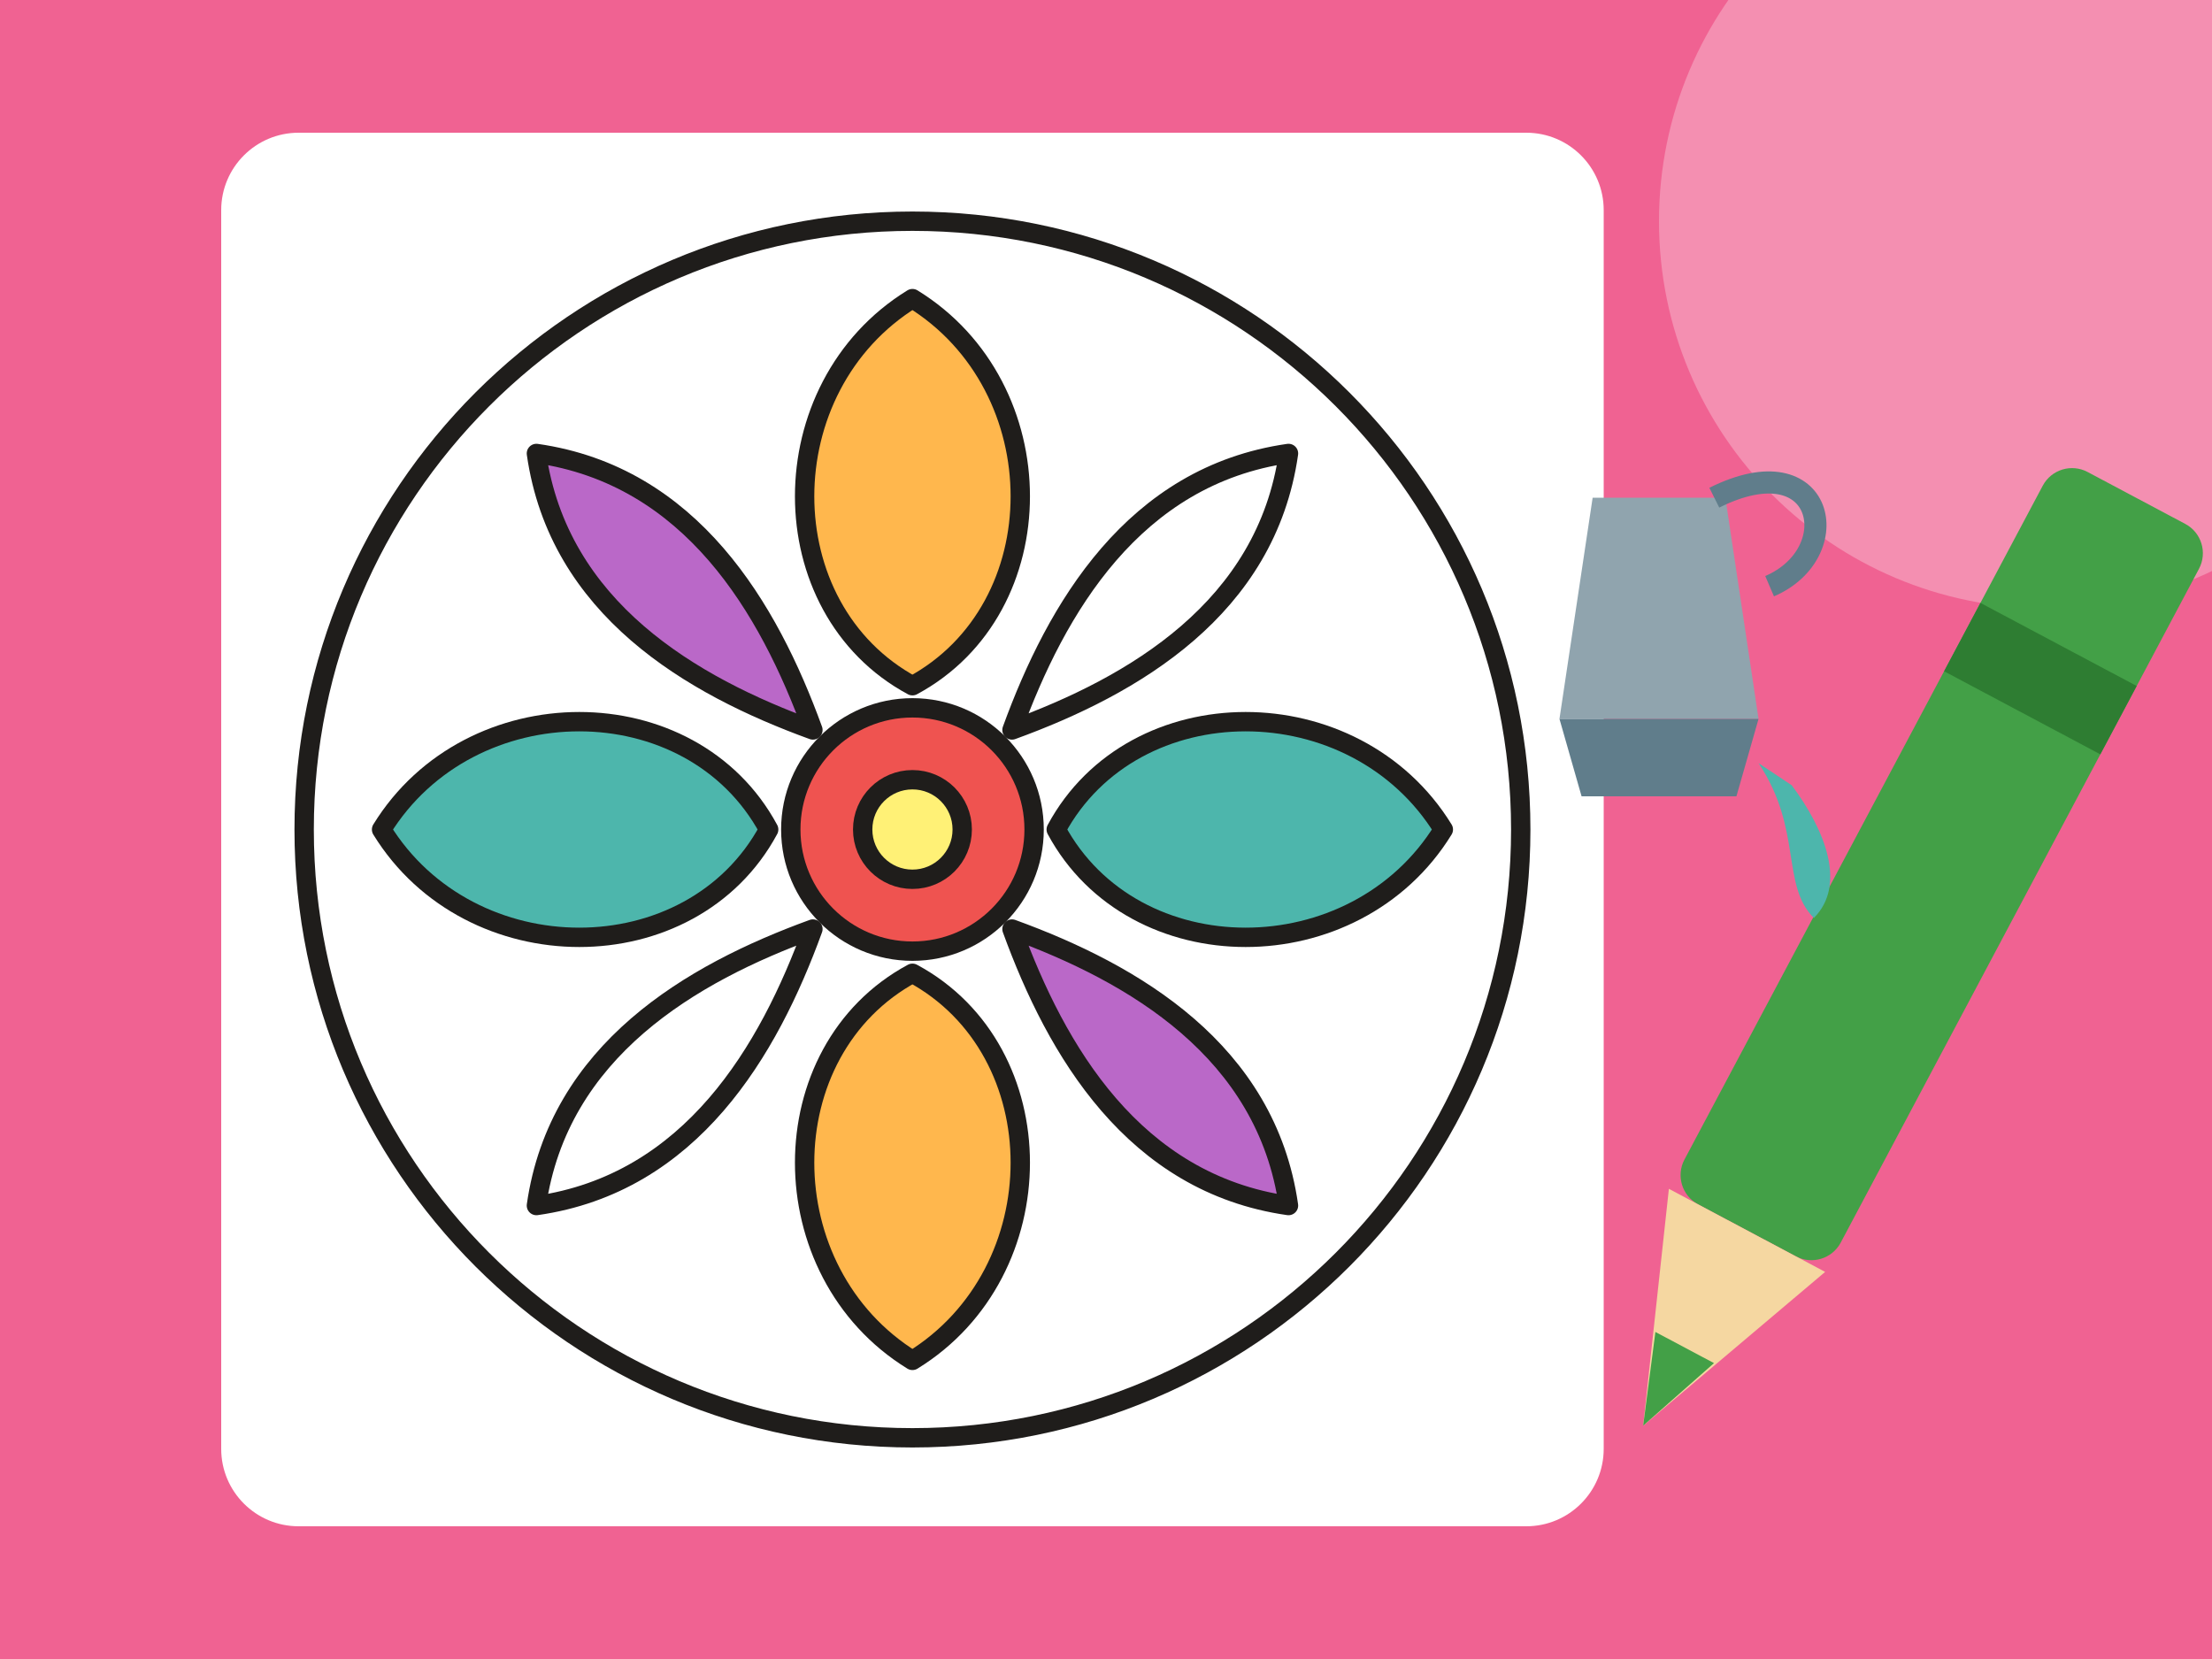
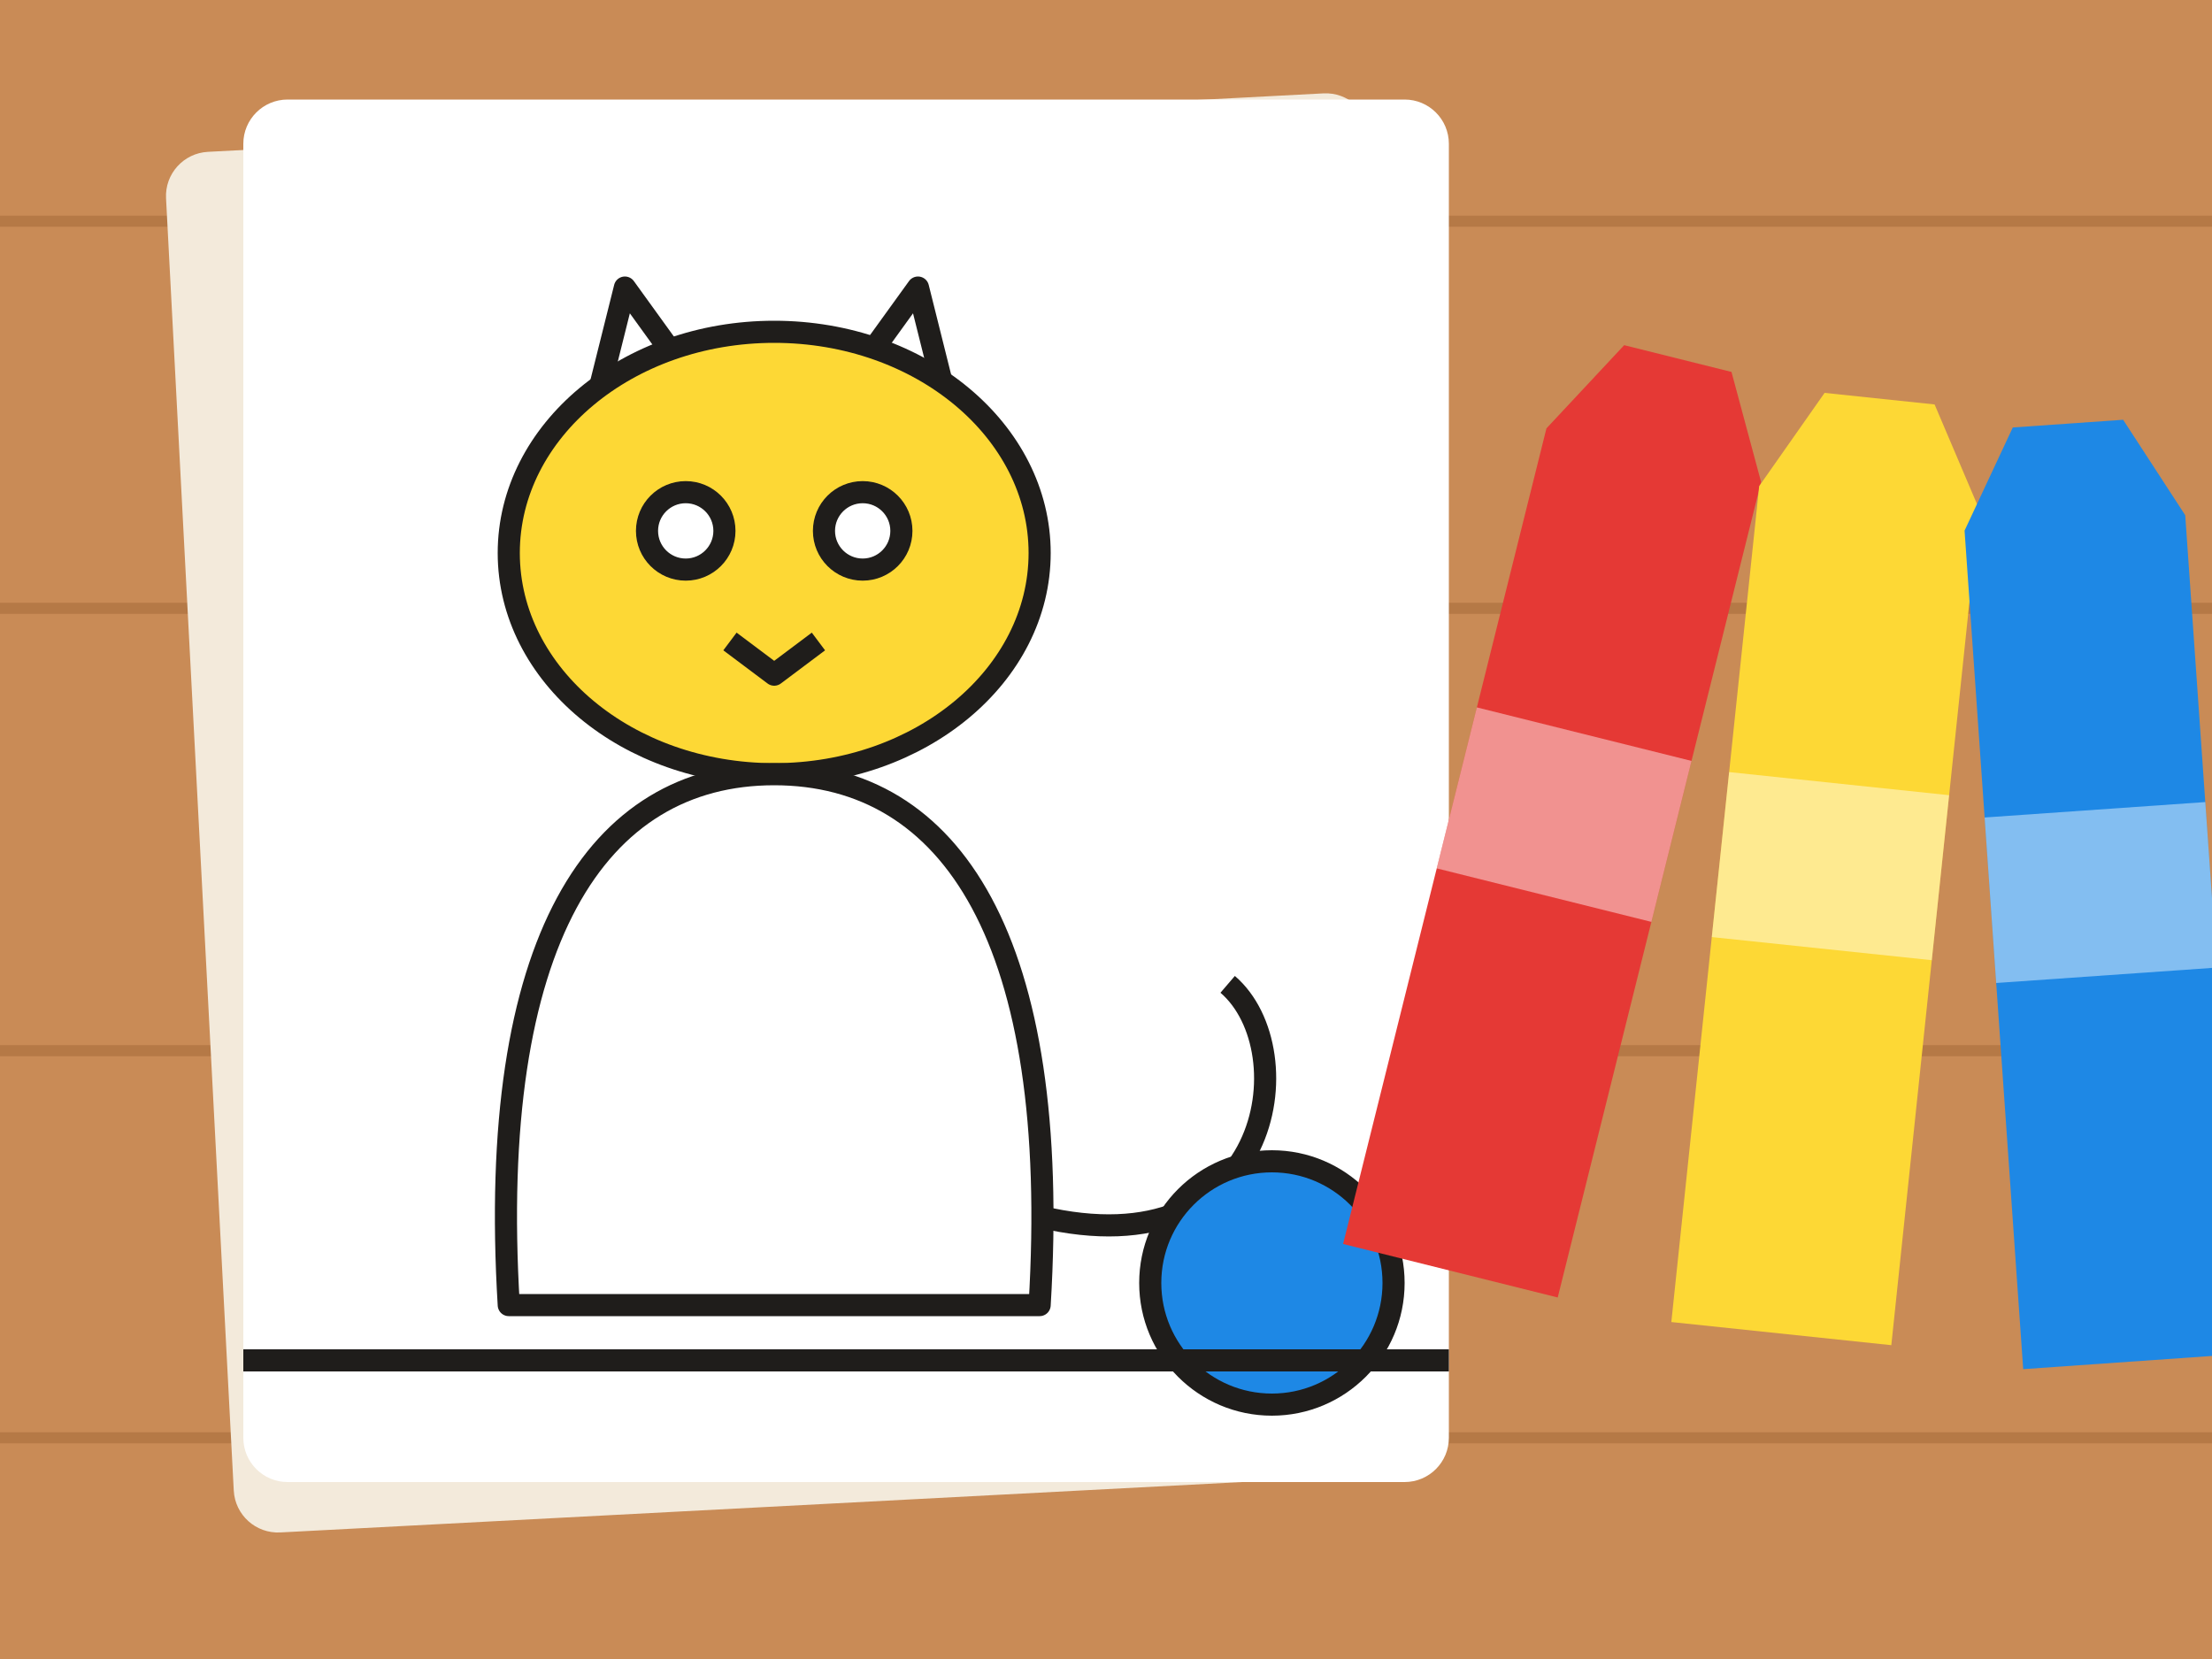
<svg xmlns="http://www.w3.org/2000/svg" viewBox="0 0 400 300">
-   <rect width="400" height="300" fill="#f06292" />
-   <circle cx="370" cy="40" r="70" fill="#f48fb1" />
-   <rect x="40" y="24" width="250" height="252" rx="14" fill="#fff" />
-   <g transform="translate(165 150)" stroke="#1f1d1b" stroke-width="3.5" stroke-linejoin="round">
-     <path d="M0 -96 C26 -80 26 -40 0 -26 C-26 -40 -26 -80 0 -96 Z" fill="#ffb74d" />
-     <path d="M0 96 C26 80 26 40 0 26 C-26 40 -26 80 0 96 Z" fill="#ffb74d" />
-     <path d="M-96 0 C-80 26 -40 26 -26 0 C-40 -26 -80 -26 -96 0 Z" fill="#4db6ac" />
-     <path d="M96 0 C80 26 40 26 26 0 C40 -26 80 -26 96 0 Z" fill="#4db6ac" />
-     <path d="M-68 -68 C-40 -64 -26 -40 -18 -18 C-40 -26 -64 -40 -68 -68 Z" fill="#ba68c8" />
-     <path d="M68 -68 C40 -64 26 -40 18 -18 C40 -26 64 -40 68 -68 Z" fill="#fff" />
-     <path d="M-68 68 C-40 64 -26 40 -18 18 C-40 26 -64 40 -68 68 Z" fill="#fff" />
-     <path d="M68 68 C40 64 26 40 18 18 C40 26 64 40 68 68 Z" fill="#ba68c8" />
-     <circle r="22" fill="#ef5350" />
-     <circle r="9" fill="#fff176" />
-     <circle r="110" fill="none" />
+   <rect width="400" height="300" fill="#c98b56" />
+   <g stroke="#a86d3c" stroke-width="2" opacity=".6">
+     <path d="M0 40 H400M0 110 H400M0 190 H400M0 260 H400" />
  </g>
-   <g transform="translate(330 196) rotate(28)">
-     <rect x="-16" y="-120" width="32" height="150" rx="6" fill="#43a047" />
-     <rect x="-16" y="-90" width="32" height="14" fill="#2e7d32" />
-     <path d="M-16 30 L0 70 L16 30 Z" fill="#f5d7a1" />
-     <path d="M-6 54 L0 70 L6 54 Z" fill="#43a047" />
+   <rect x="36" y="22" width="218" height="250" rx="8" fill="#f3eadb" transform="rotate(-3 145 147)" />
+   <rect x="44" y="18" width="218" height="250" rx="8" fill="#fff" />
+   <g stroke="#1f1d1b" stroke-width="4" stroke-linejoin="round">
+     <path d="M153 70 L166 52 L172 76 Z" fill="#fff" />
+     <path d="M107 76 L113 52 L126 70 Z" fill="#fff" />
+     <ellipse cx="140" cy="100" rx="48" ry="40" fill="#fdd835" />
+     <path d="M92 236 C88 170 108 140 140 140 C172 140 192 170 188 236 Z" fill="#fff" />
+     <circle cx="124" cy="96" r="7" fill="#fff" />
+     <circle cx="156" cy="96" r="7" fill="#fff" />
+     <path d="M132 116 L140 122 L148 116" fill="none" />
+     <path d="M188 220 C230 230 236 190 222 178" fill="none" />
+     <circle cx="230" cy="232" r="22" fill="#1e88e5" />
  </g>
-   <g transform="translate(300 120)">
-     <path d="M-12 -30 L12 -30 L18 10 L-18 10 Z" fill="#90a4ae" />
-     <path d="M-18 10 L18 10 L14 24 L-14 24 Z" fill="#607d8b" />
-     <path d="M10 -30 C30 -40 34 -20 20 -14" fill="none" stroke="#607d8b" stroke-width="4" />
-     <path d="M18 18 C26 30 22 40 28 46 C34 40 30 30 24 22" fill="#4db6ac" />
+   <path d="M44 246 H262" stroke="#1f1d1b" stroke-width="4" />
+   <g transform="translate(284 60)">
+     <g transform="rotate(14)">
+       <path d="M10 0 H30 L40 18 V170 H0 V18 Z" fill="#e53935" />
+       <rect y="70" width="40" height="30" fill="#fff" opacity=".45" />
+     </g>
+     <g transform="translate(36 10) rotate(6)">
+       <path d="M10 0 H30 L40 18 V170 H0 V18 Z" fill="#fdd835" />
+       <rect y="70" width="40" height="30" fill="#fff" opacity=".45" />
+     </g>
+     <g transform="translate(70 18) rotate(-4)">
+       <path d="M10 0 H30 L40 18 V170 H0 V18 Z" fill="#1e88e5" />
+       <rect y="70" width="40" height="30" fill="#fff" opacity=".45" />
+     </g>
  </g>
</svg>
